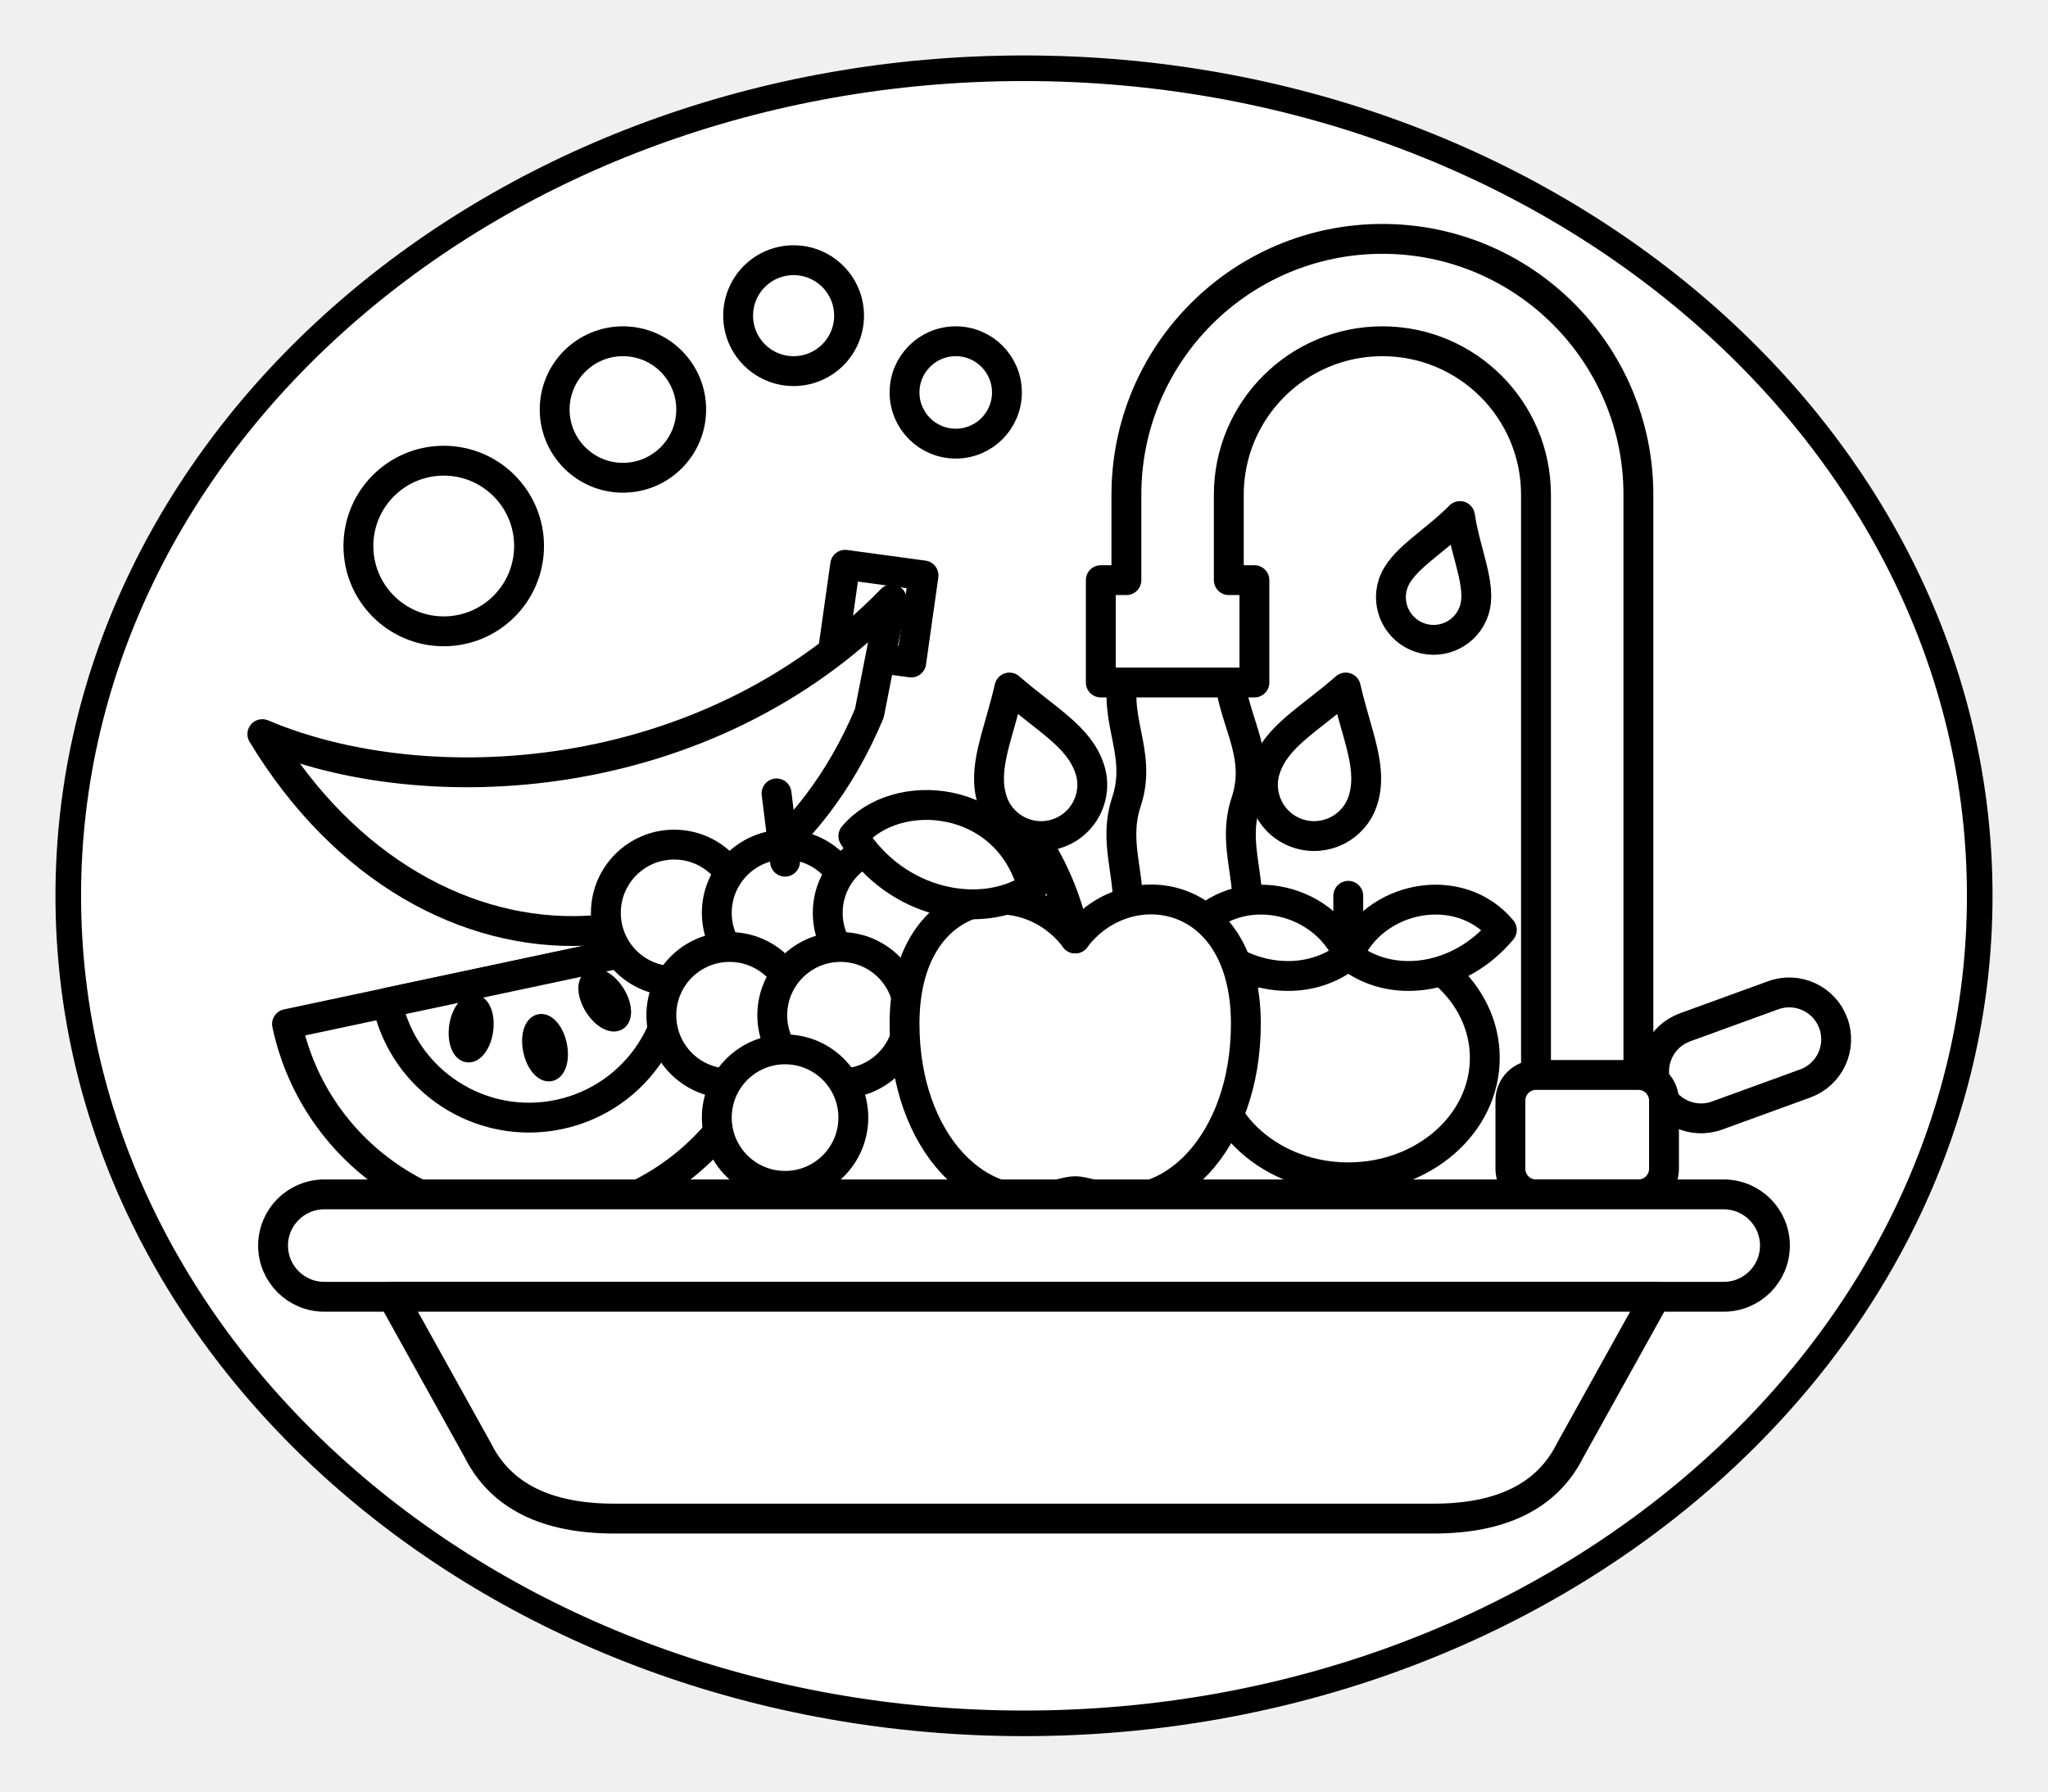
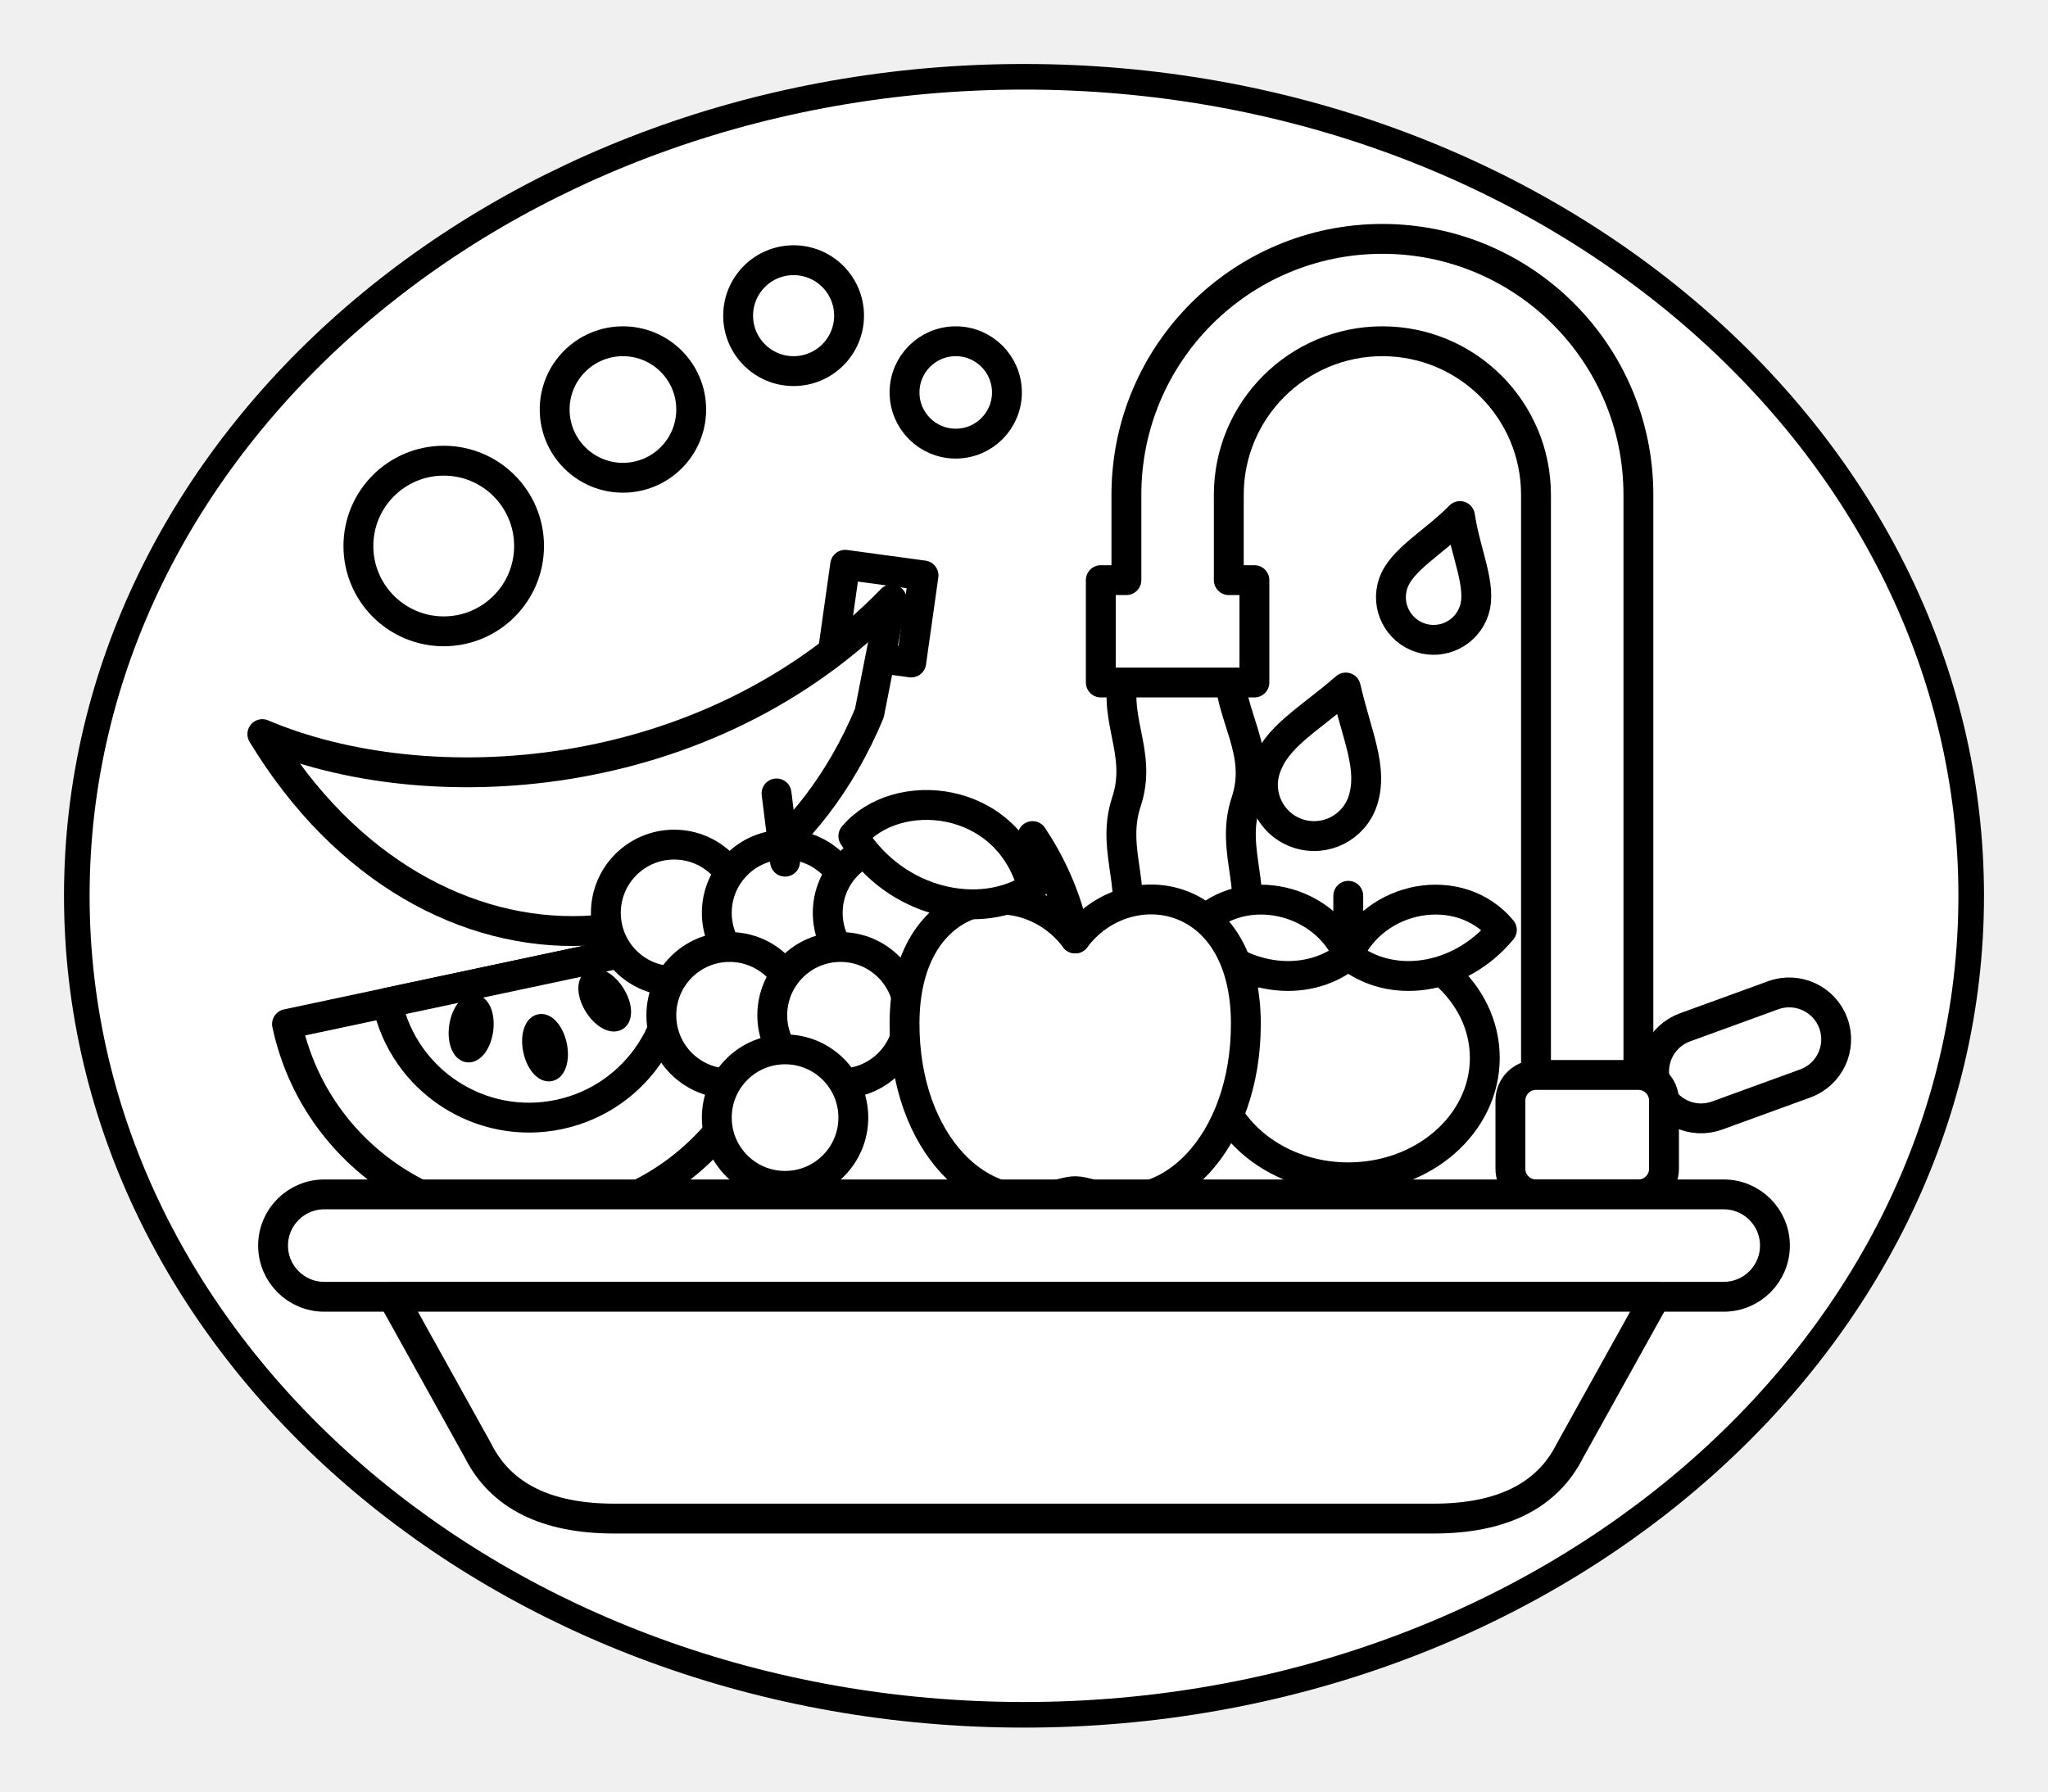
<svg xmlns="http://www.w3.org/2000/svg" viewBox="0 0 240 210" fill="#fff" stroke="#000" stroke-width="3.5" stroke-linecap="round" stroke-linejoin="round">
-   <ellipse cx="120" cy="105" rx="112" ry="97" stroke-width="3" />
+   <ellipse cx="120" cy="105" rx="111" ry="96" stroke-width="3" />
  <path d="M132,78 C130,84 134,88 132,94 C130,100 134,105 131,110 L129,120 L147,120 L145,110 C148,105 144,100 146,94 C148,88 144,84 144,78 Z" />
  <path d="M192,142 L192,58 A30,30 0 0 0 132,58 L132,68 L129,68 L129,80 L147,80 L147,68 L144,68 L144,58 A18,18 0 0 1 180,58 L180,142 Z" />
  <rect x="194" y="122" width="22" height="11" rx="5.5" transform="rotate(-20 194 127)" />
  <rect x="177" y="126" width="18" height="14" rx="3" />
  <g transform="translate(70,96) rotate(-6)">
    <path d="M29.5,-16.6 L32,-26.6 L41,-24.4 L38.5,-14.4 Z" />
    <path d="M-38,-14 C-22,20 16,22 33,-9 L37,-22 C13,-2 -20,-4 -38,-14 Z" />
  </g>
  <g transform="translate(62,114) rotate(-12)">
    <path d="M-29,0 A29,29 0 0 0 29,0 Z" />
    <path d="M-17,0 A17,17 0 0 0 17,0 Z" />
    <ellipse cx="-8" cy="5" rx="1.6" ry="3" fill="#000" stroke-width="2" transform="rotate(20 -8 5)" />
    <ellipse cx="0" cy="9" rx="1.6" ry="3" fill="#000" stroke-width="2" />
    <ellipse cx="8" cy="5" rx="1.6" ry="3" fill="#000" stroke-width="2" transform="rotate(-20 8 5)" />
  </g>
  <g transform="translate(158,124)">
    <ellipse rx="16" ry="14" />
    <path d="M0,-12 C-3,-19 -13,-21 -18,-15 C-13,-9 -5,-8 0,-12 Z" />
    <path d="M0,-12 C3,-19 13,-21 18,-15 C13,-9 5,-8 0,-12 Z" />
    <path d="M0,-12 L0,-19" />
  </g>
  <g transform="translate(92,119)">
    <circle cx="-13" cy="-12" r="8" />
    <circle cx="0" cy="-12" r="8" />
    <circle cx="13" cy="-12" r="8" />
    <circle cx="-6.5" cy="0" r="8" />
    <circle cx="6.5" cy="0" r="8" />
    <circle cx="0" cy="12" r="8" />
    <path d="M0,-18 L-1,-26" />
  </g>
  <g transform="translate(126,121)">
    <path d="M0,-11 C-6,-19 -20,-17 -20,-1 C-20,13 -11,22 -2,19 C0,18.5 0,18.5 2,19 C11,22 20,13 20,-1 C20,-17 6,-19 0,-11 Z" />
    <path d="M0,-11 C-1,-16 -3,-20 -5,-23" />
    <path d="M-5,-17 C-8,-28 -21,-29 -26,-23 C-21,-15 -11,-13 -5,-17 Z" />
  </g>
  <path d="M154,80 C157,85 160,88 160,92 A6,6 0 0 1 148,92 C148,88 151,85 154,80 Z" transform="rotate(18 154 92)" />
-   <path d="M122,80 C125,85 128,88 128,92 A6,6 0 0 1 116,92 C116,88 119,85 122,80 Z" transform="rotate(-18 122 92)" />
  <path d="M168,60 C170,64 173,67 173,70 A5,5 0 0 1 163,70 C163,67 166,64 168,60 Z" transform="rotate(18 168 70)" />
  <circle cx="52" cy="64" r="10" />
  <circle cx="73" cy="48" r="8" />
  <circle cx="93" cy="37" r="6.5" />
  <circle cx="112" cy="46" r="6" />
  <rect x="32" y="140" width="176" height="12" rx="6" />
  <path d="M46,152 L56,170 Q60,178 72,178 L168,178 Q180,178 184,170 L194,152 Z" />
</svg>
